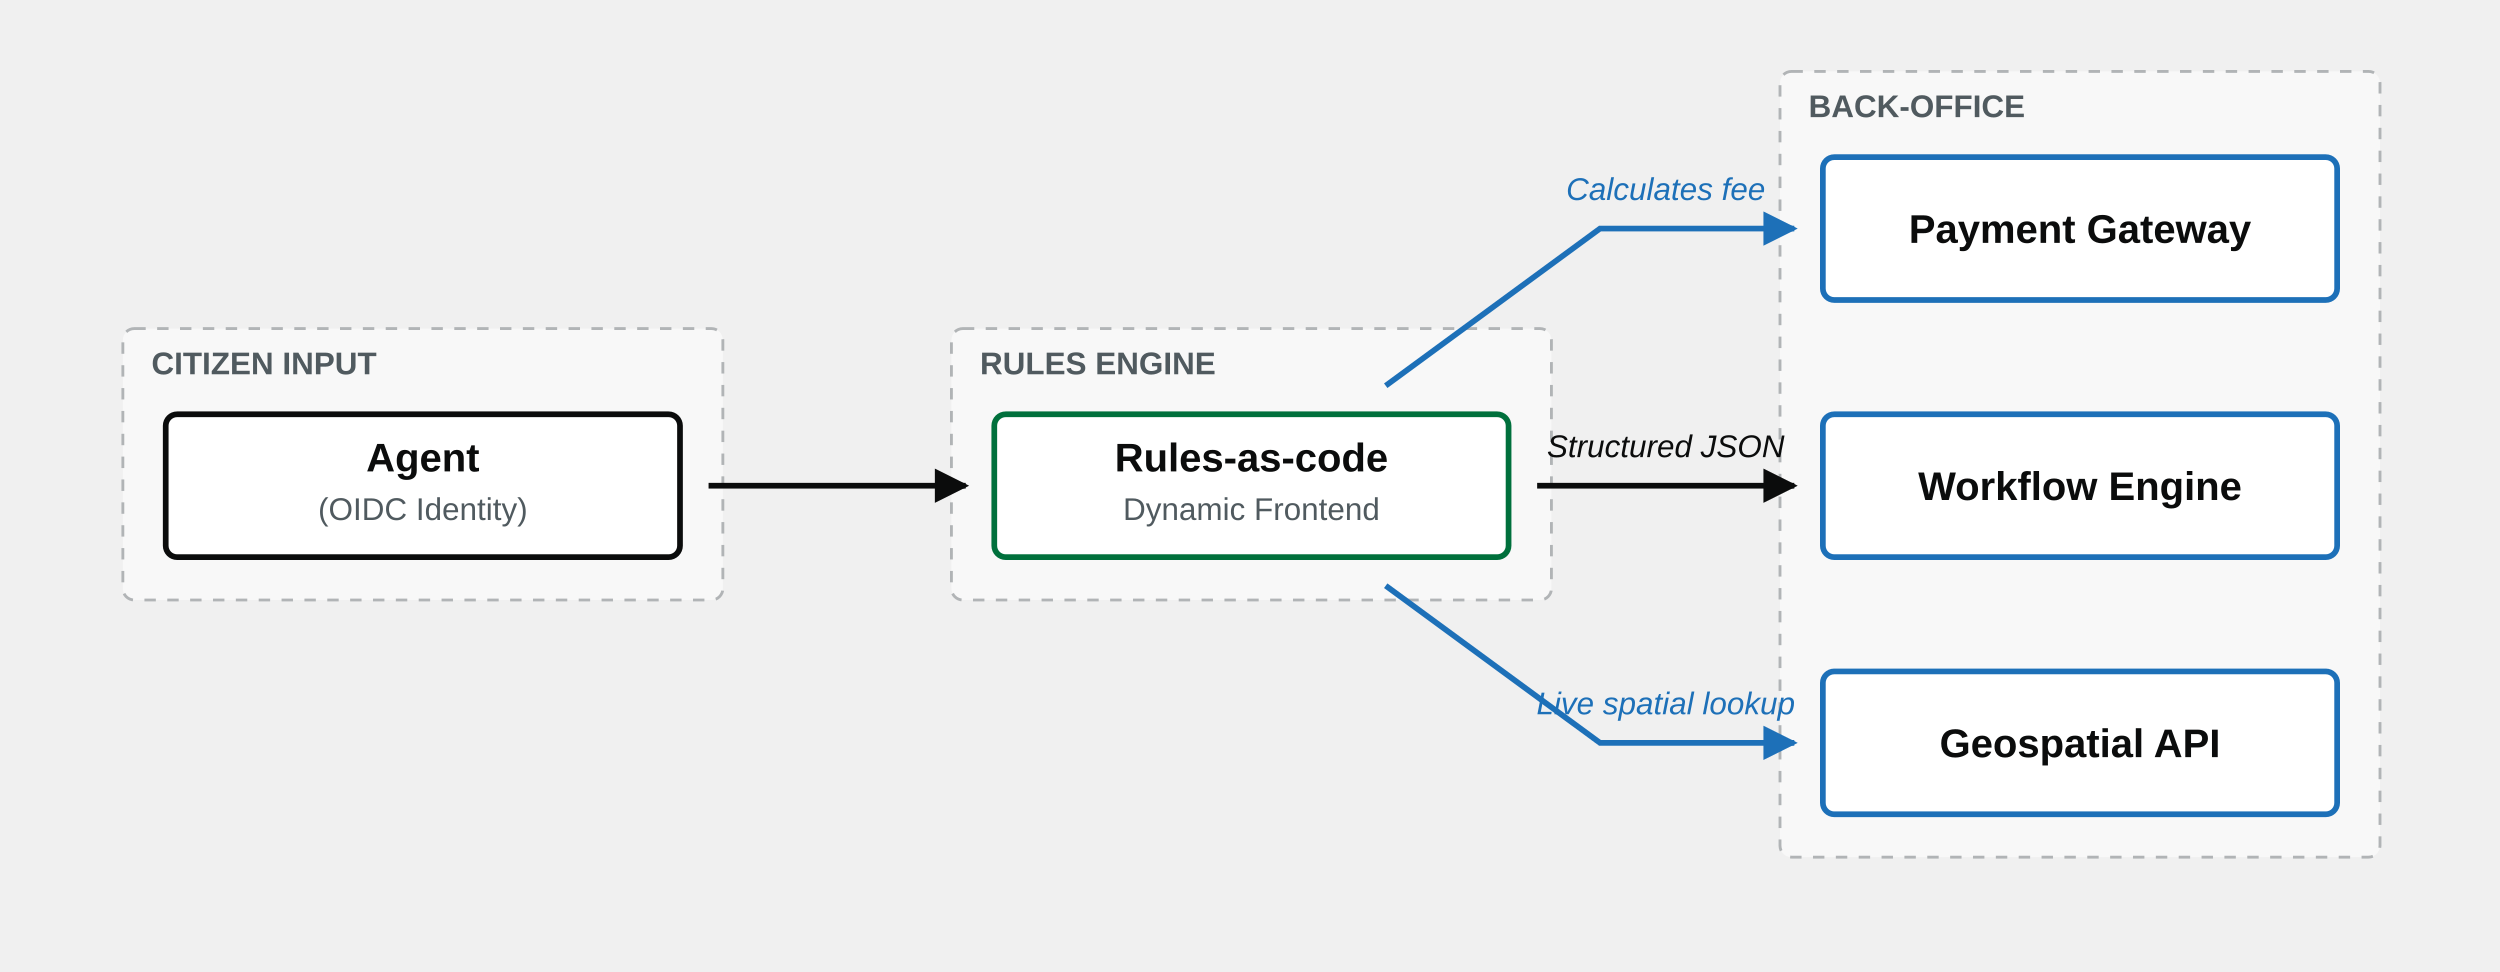
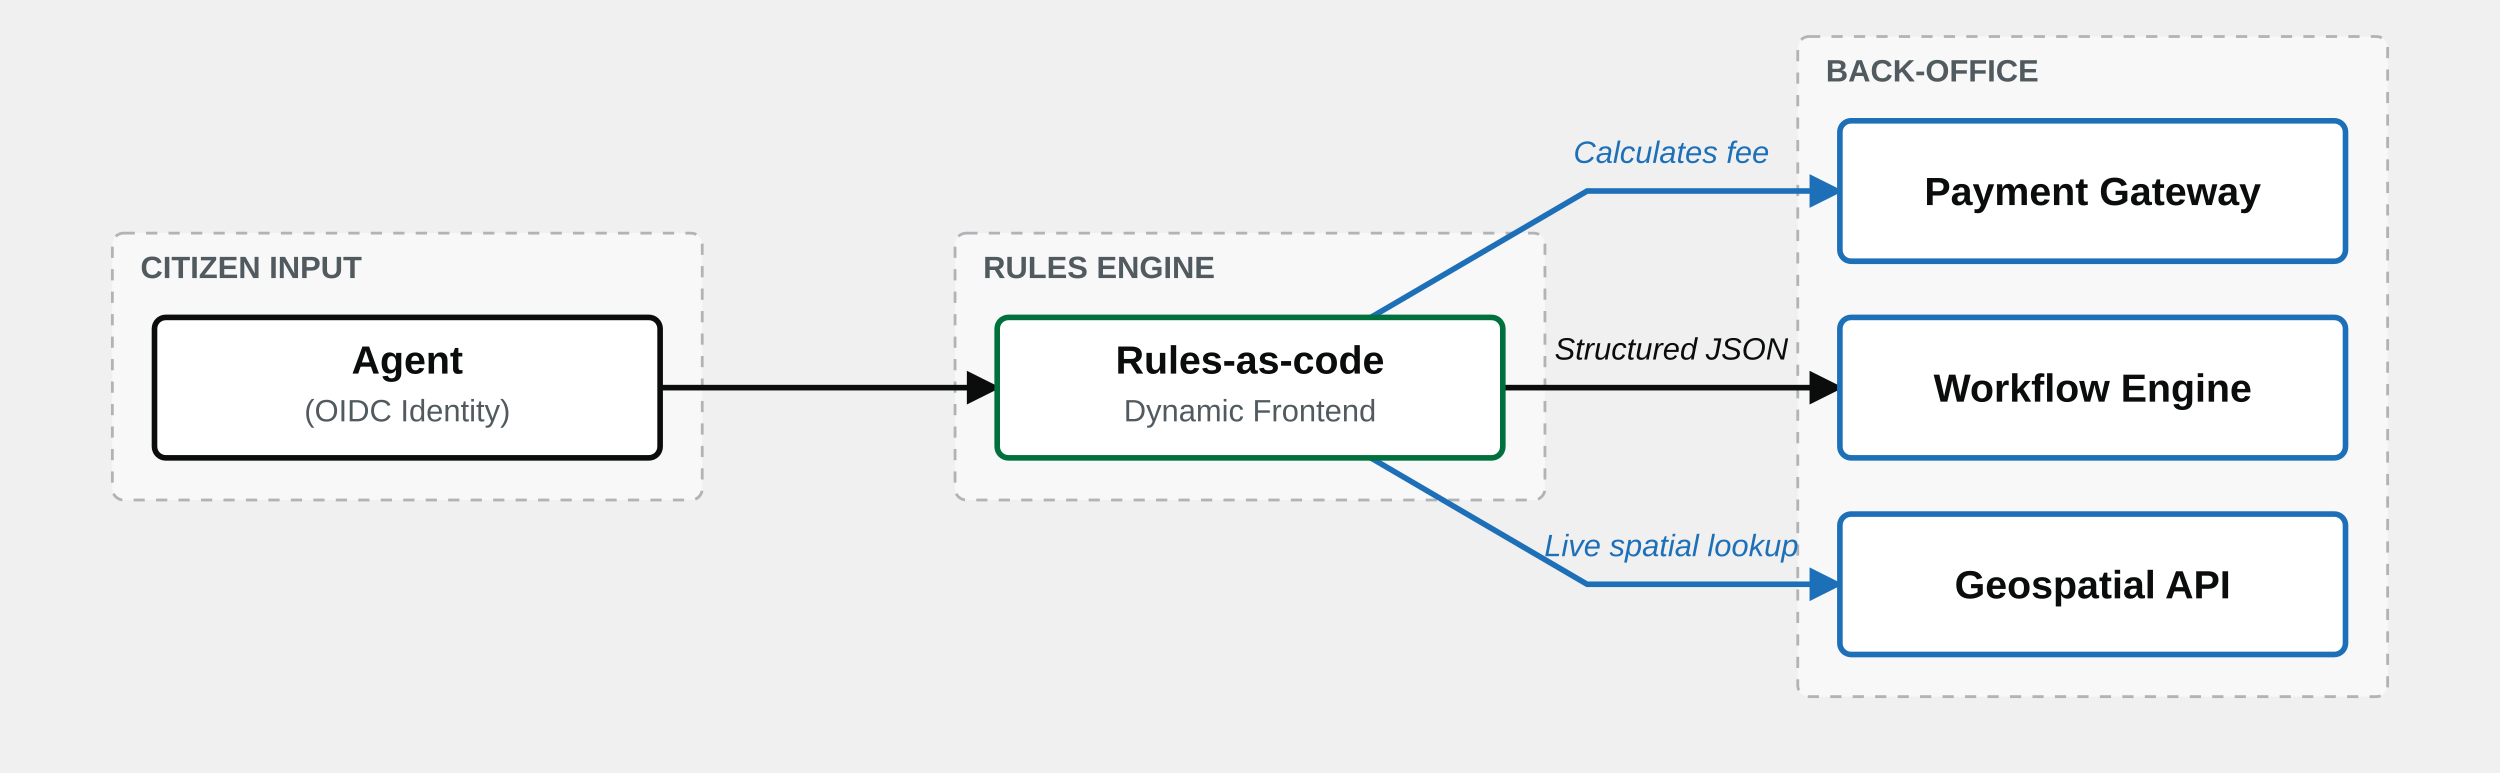
- <svg xmlns="http://www.w3.org/2000/svg" viewBox="0 0 875 340" width="100%" height="100%" style="font-family: 'GDS Transport', Arial, sans-serif;">
+ <svg xmlns="http://www.w3.org/2000/svg" viewBox="0 0 890 275" width="100%" height="100%" style="font-family: 'GDS Transport', Arial, sans-serif;">
  <defs>
    <marker id="arrow" viewBox="0 0 10 10" refX="9" refY="5" markerWidth="6" markerHeight="6" orient="auto-start-reverse">
      <path d="M 0 0 L 10 5 L 0 10 z" fill="#0b0c0c" />
    </marker>
    <marker id="arrow-blue" viewBox="0 0 10 10" refX="9" refY="5" markerWidth="6" markerHeight="6" orient="auto-start-reverse">
      <path d="M 0 0 L 10 5 L 0 10 z" fill="#1d70b8" />
    </marker>
  </defs>
-   <rect x="43" y="115" width="210" height="95" fill="#f8f8f8" stroke="#b1b4b6" stroke-dasharray="4" rx="4" />
-   <text x="53" y="131" font-size="11" font-weight="bold" fill="#505a5f">CITIZEN INPUT</text>
-   <rect x="333" y="115" width="210" height="95" fill="#f8f8f8" stroke="#b1b4b6" stroke-dasharray="4" rx="4" />
-   <text x="343" y="131" font-size="11" font-weight="bold" fill="#505a5f">RULES ENGINE</text>
-   <rect x="623" y="25" width="210" height="275" fill="#f8f8f8" stroke="#b1b4b6" stroke-dasharray="4" rx="4" />
-   <text x="633" y="41" font-size="11" font-weight="bold" fill="#505a5f">BACK-OFFICE</text>
-   <path d="M 248 170 L 270 170 L 293 170 L 315 170 L 338 170" fill="none" stroke="#0b0c0c" stroke-width="2" marker-end="url(#arrow)" />
-   <path d="M 485 205 L 560 260 L 583 260 L 605 260 L 628 260" fill="none" stroke="#1d70b8" stroke-width="2" marker-end="url(#arrow-blue)" />
-   <text x="583" y="250" font-size="11" font-style="italic" text-anchor="middle" fill="#1d70b8">Live spatial lookup</text>
-   <path d="M 538 170 L 560 170 L 583 170 L 605 170 L 628 170" fill="none" stroke="#0b0c0c" stroke-width="2" marker-end="url(#arrow)" />
-   <text x="583" y="160" font-size="11" font-style="italic" text-anchor="middle" fill="#0b0c0c">Structured JSON</text>
-   <path d="M 485 135 L 560 80 L 583 80 L 605 80 L 628 80" fill="none" stroke="#1d70b8" stroke-width="2" marker-end="url(#arrow-blue)" />
-   <text x="583" y="70" font-size="11" font-style="italic" text-anchor="middle" fill="#1d70b8">Calculates fee</text>
-   <rect x="58" y="145" width="180" height="50" fill="#ffffff" stroke="#0b0c0c" stroke-width="2" rx="4" />
-   <text x="148" y="165" font-size="14" font-weight="bold" text-anchor="middle" fill="#0b0c0c">Agent</text>
-   <text x="148" y="182" font-size="11" text-anchor="middle" fill="#505a5f">(OIDC Identity)</text>
-   <rect x="348" y="145" width="180" height="50" fill="#ffffff" stroke="#00703c" stroke-width="2" rx="4" />
-   <text x="438" y="165" font-size="14" font-weight="bold" text-anchor="middle" fill="#0b0c0c">Rules-as-code</text>
-   <text x="438" y="182" font-size="11" text-anchor="middle" fill="#505a5f">Dynamic Frontend</text>
-   <rect x="638" y="235" width="180" height="50" fill="#ffffff" stroke="#1d70b8" stroke-width="2" rx="4" />
-   <text x="728" y="265" font-size="14" font-weight="bold" text-anchor="middle" fill="#0b0c0c">Geospatial API</text>
-   <rect x="638" y="145" width="180" height="50" fill="#ffffff" stroke="#1d70b8" stroke-width="2" rx="4" />
-   <text x="728" y="175" font-size="14" font-weight="bold" text-anchor="middle" fill="#0b0c0c">Workflow Engine</text>
-   <rect x="638" y="55" width="180" height="50" fill="#ffffff" stroke="#1d70b8" stroke-width="2" rx="4" />
-   <text x="728" y="85" font-size="14" font-weight="bold" text-anchor="middle" fill="#0b0c0c">Payment Gateway</text>
+   <rect x="40" y="83" width="210" height="95" fill="#f8f8f8" stroke="#b1b4b6" stroke-dasharray="4" rx="4" />
+   <text x="50" y="99" font-size="11" font-weight="bold" fill="#505a5f">CITIZEN INPUT</text>
+   <rect x="340" y="83" width="210" height="95" fill="#f8f8f8" stroke="#b1b4b6" stroke-dasharray="4" rx="4" />
+   <text x="350" y="99" font-size="11" font-weight="bold" fill="#505a5f">RULES ENGINE</text>
+   <rect x="640" y="13" width="210" height="235" fill="#f8f8f8" stroke="#b1b4b6" stroke-dasharray="4" rx="4" />
+   <text x="650" y="29" font-size="11" font-weight="bold" fill="#505a5f">BACK-OFFICE</text>
+   <path d="M 235 138 L 265 138 L 295 138 L 325 138 L 355 138" fill="none" stroke="#0b0c0c" stroke-width="2" marker-end="url(#arrow)" />
+   <path d="M 488 163 L 565 208 L 595 208 L 625 208 L 655 208" fill="none" stroke="#1d70b8" stroke-width="2" marker-end="url(#arrow-blue)" />
+   <text x="595" y="198" font-size="11" font-style="italic" text-anchor="middle" fill="#1d70b8">Live spatial lookup</text>
+   <path d="M 535 138 L 565 138 L 595 138 L 625 138 L 655 138" fill="none" stroke="#0b0c0c" stroke-width="2" marker-end="url(#arrow)" />
+   <text x="595" y="128" font-size="11" font-style="italic" text-anchor="middle" fill="#0b0c0c">Structured JSON</text>
+   <path d="M 488 113 L 565 68 L 595 68 L 625 68 L 655 68" fill="none" stroke="#1d70b8" stroke-width="2" marker-end="url(#arrow-blue)" />
+   <text x="595" y="58" font-size="11" font-style="italic" text-anchor="middle" fill="#1d70b8">Calculates fee</text>
+   <rect x="55" y="113" width="180" height="50" fill="#ffffff" stroke="#0b0c0c" stroke-width="2" rx="4" />
+   <text x="145" y="133" font-size="14" font-weight="bold" text-anchor="middle" fill="#0b0c0c">Agent</text>
+   <text x="145" y="150" font-size="11" text-anchor="middle" fill="#505a5f">(OIDC Identity)</text>
+   <rect x="355" y="113" width="180" height="50" fill="#ffffff" stroke="#00703c" stroke-width="2" rx="4" />
+   <text x="445" y="133" font-size="14" font-weight="bold" text-anchor="middle" fill="#0b0c0c">Rules-as-code</text>
+   <text x="445" y="150" font-size="11" text-anchor="middle" fill="#505a5f">Dynamic Frontend</text>
+   <rect x="655" y="183" width="180" height="50" fill="#ffffff" stroke="#1d70b8" stroke-width="2" rx="4" />
+   <text x="745" y="213" font-size="14" font-weight="bold" text-anchor="middle" fill="#0b0c0c">Geospatial API</text>
+   <rect x="655" y="113" width="180" height="50" fill="#ffffff" stroke="#1d70b8" stroke-width="2" rx="4" />
+   <text x="745" y="143" font-size="14" font-weight="bold" text-anchor="middle" fill="#0b0c0c">Workflow Engine</text>
+   <rect x="655" y="43" width="180" height="50" fill="#ffffff" stroke="#1d70b8" stroke-width="2" rx="4" />
+   <text x="745" y="73" font-size="14" font-weight="bold" text-anchor="middle" fill="#0b0c0c">Payment Gateway</text>
</svg>
